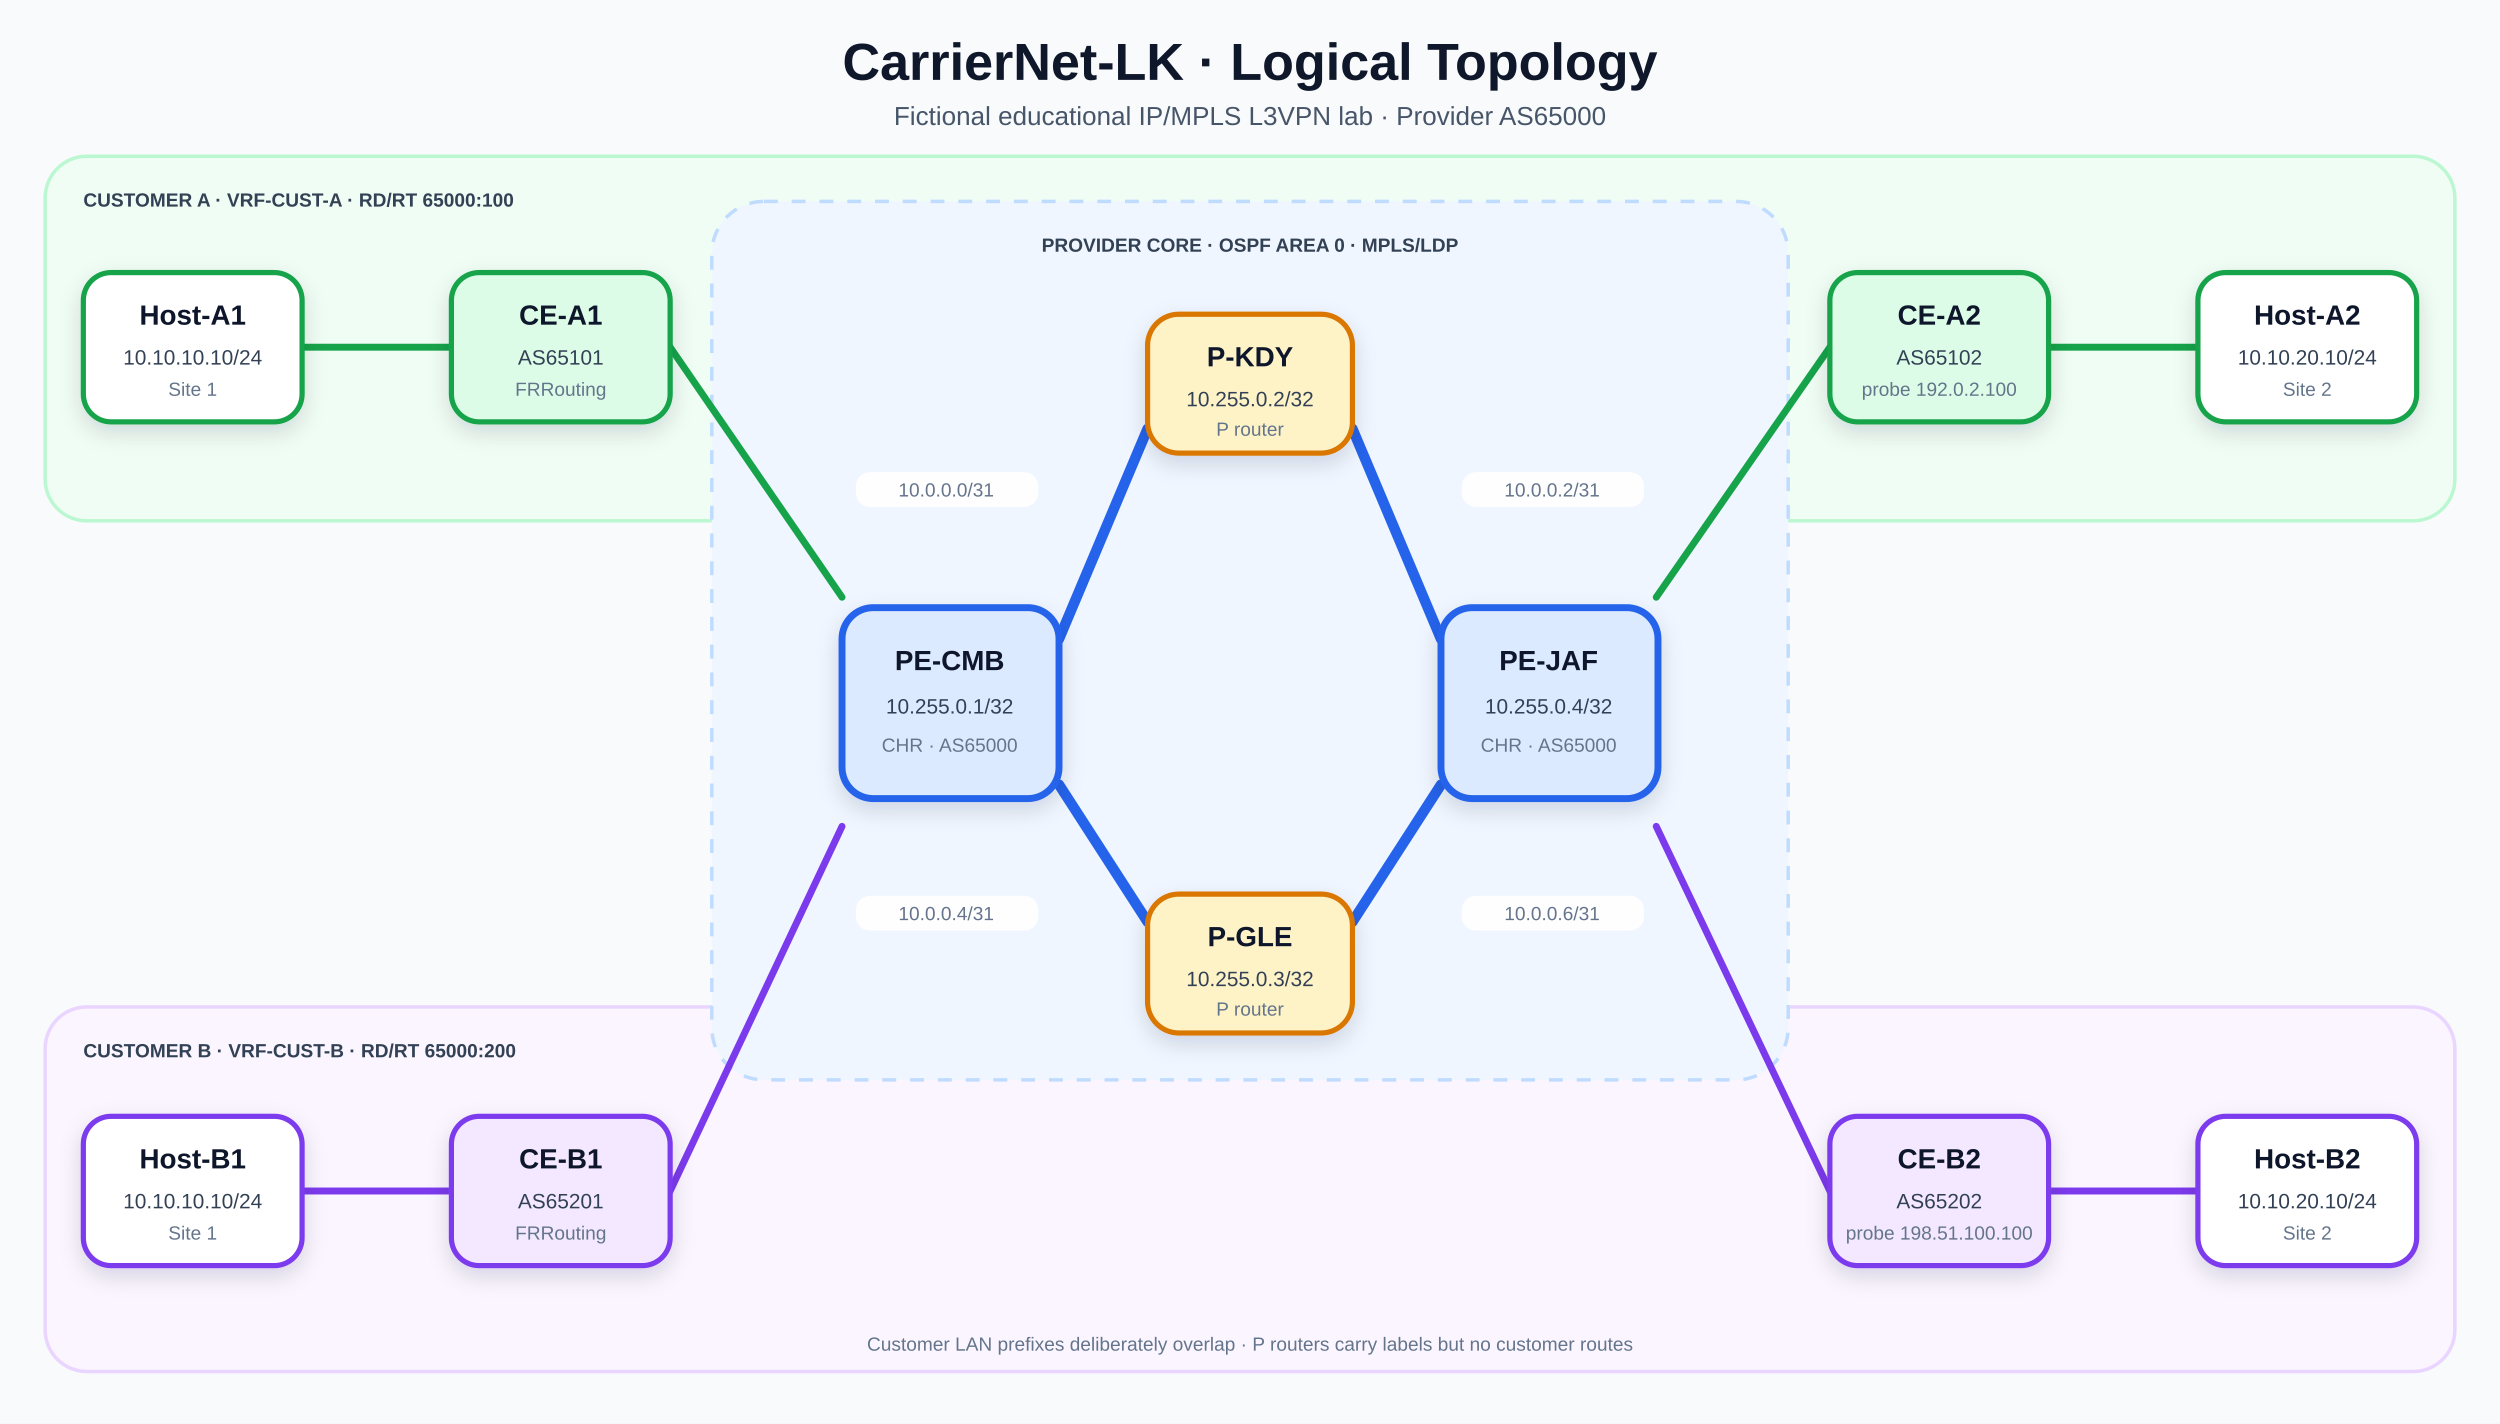
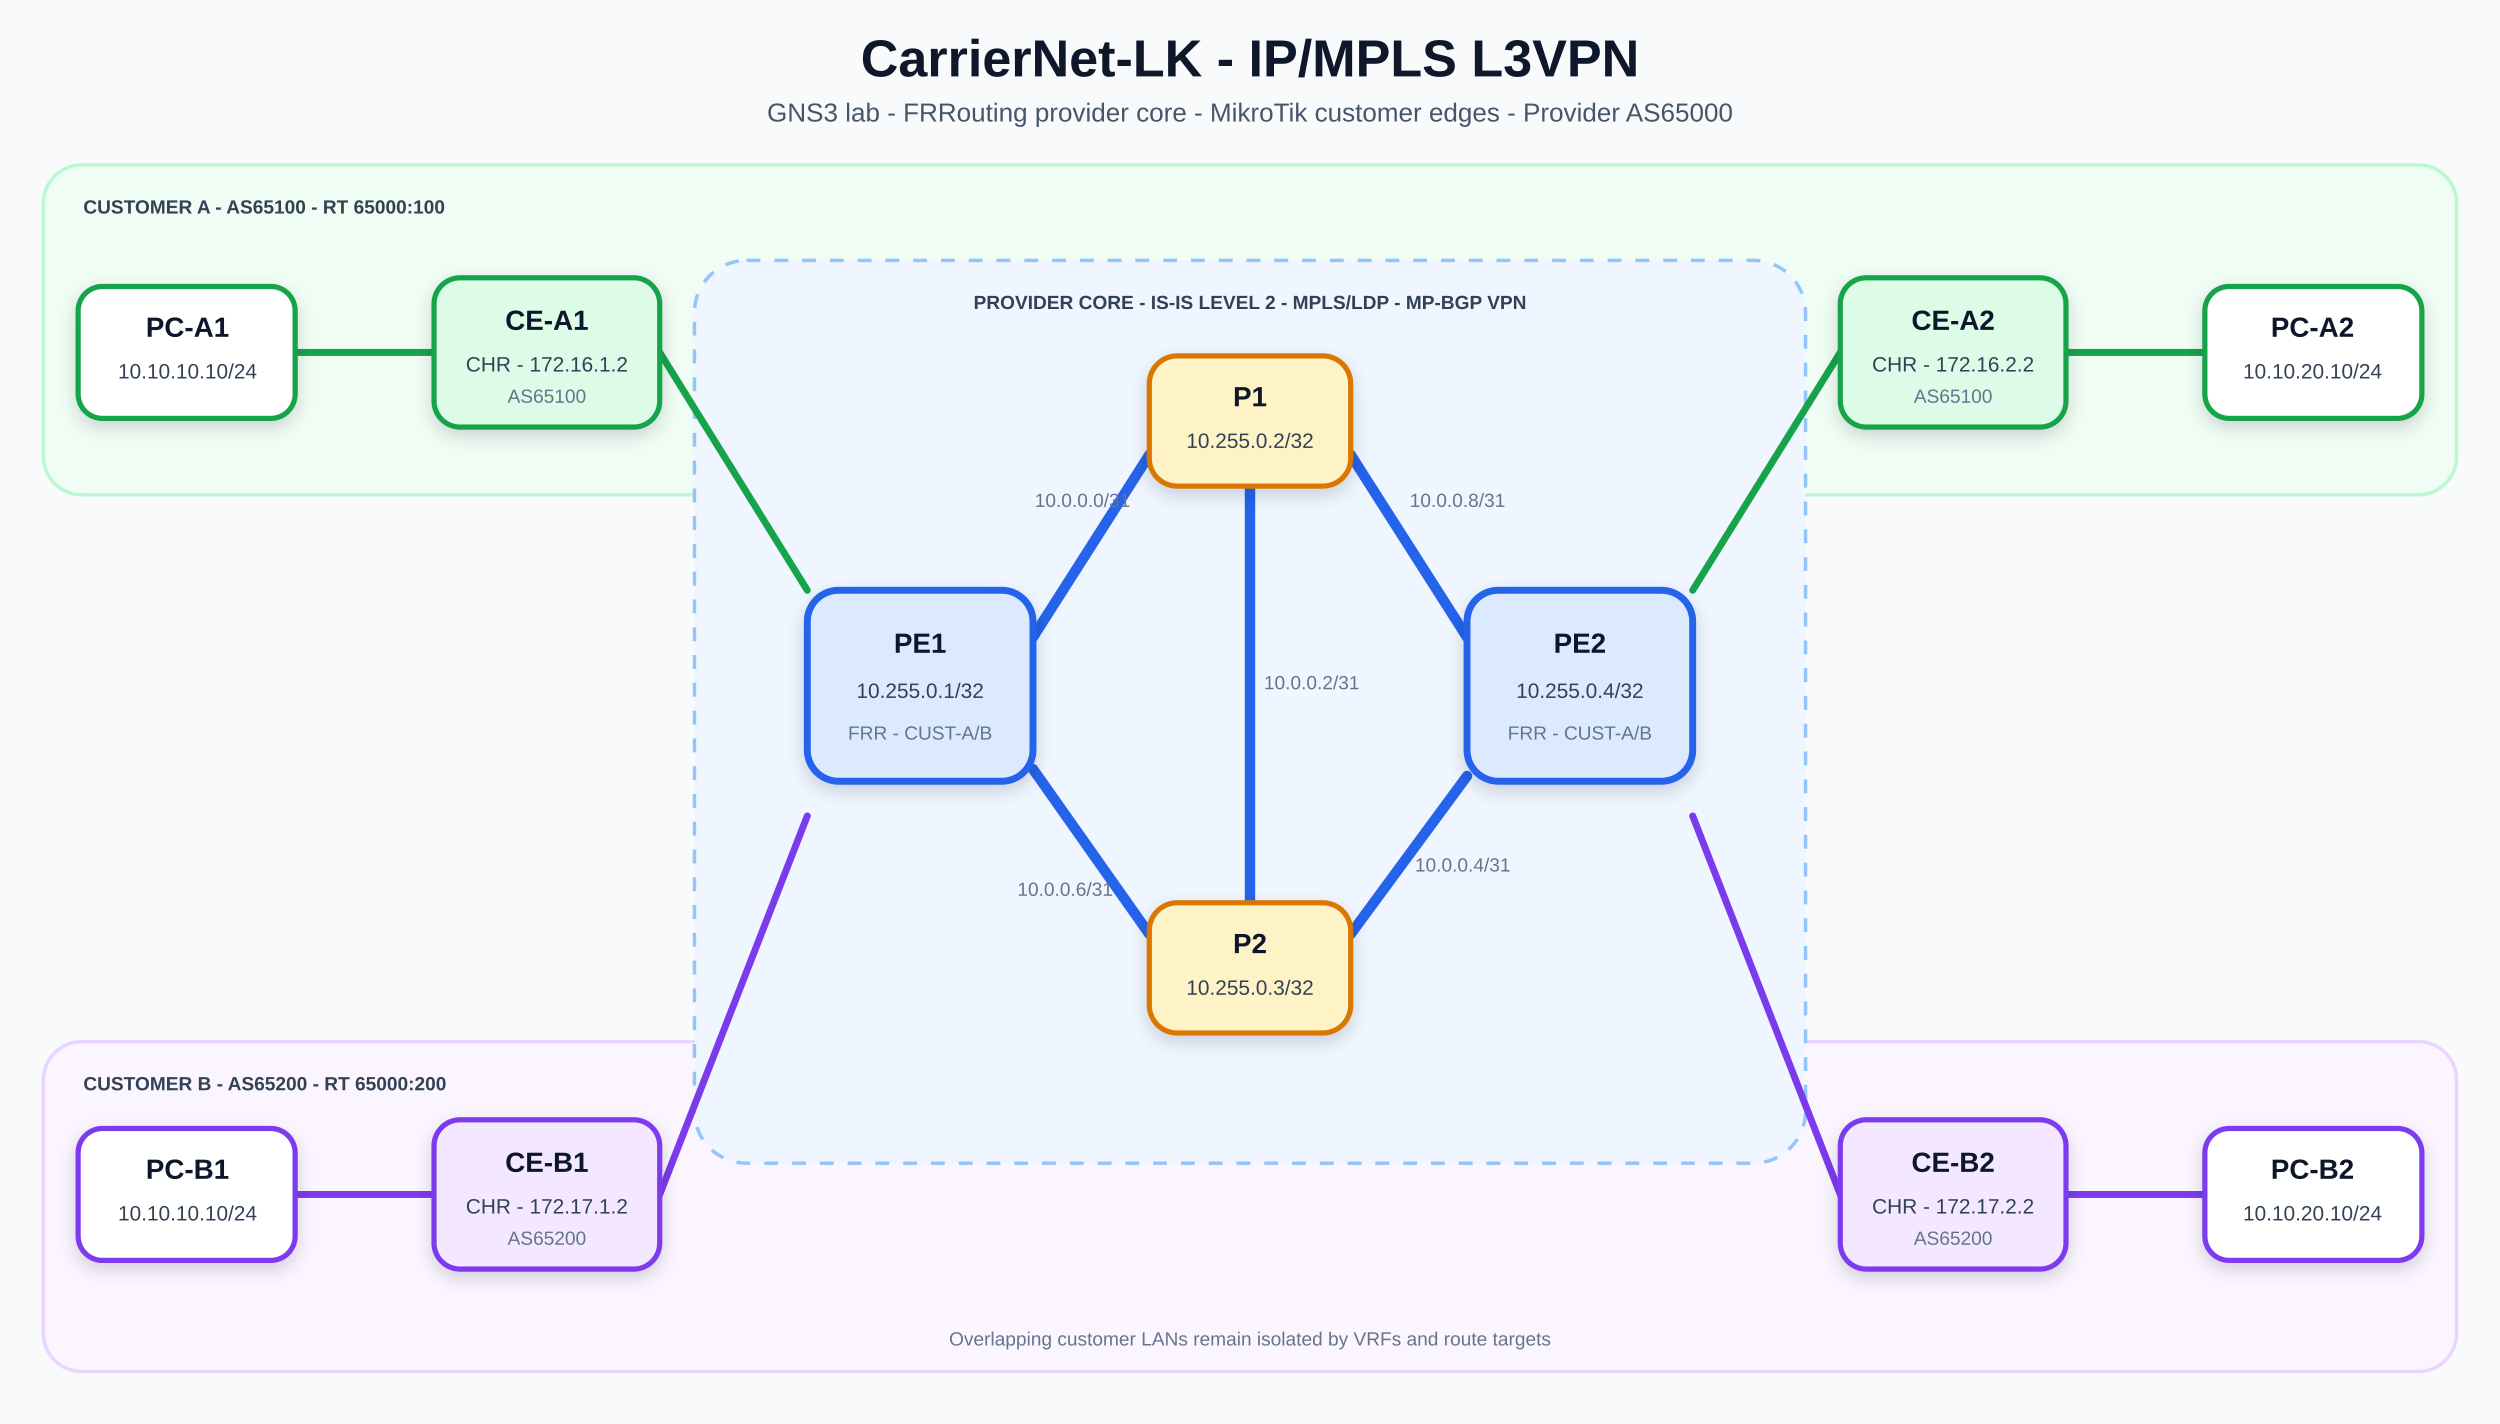
<svg xmlns="http://www.w3.org/2000/svg" width="1440" height="820" viewBox="0 0 1440 820" role="img" aria-labelledby="title desc">
  <defs>
    <filter id="shadow" x="-20%" y="-20%" width="140%" height="140%">
-       <feDropShadow dx="0" dy="5" stdDeviation="6" flood-color="#0f172a" flood-opacity="0.14" />
+       <feDropShadow dx="0" dy="4" stdDeviation="5" flood-color="#0f172a" flood-opacity="0.16" />
    </filter>
-     <marker id="arrow-none" markerWidth="1" markerHeight="1" refX="0" refY="0" />
    <style>
      .title{font:700 30px 'Segoe UI',Arial,sans-serif;fill:#0f172a}.subtitle{font:400 15px 'Segoe UI',Arial,sans-serif;fill:#475569}
      .nodeTitle{font:700 16px 'Segoe UI',Arial,sans-serif;fill:#0f172a}.nodeSub{font:500 12px 'Segoe UI',Arial,sans-serif;fill:#334155}
      .edge{fill:none;stroke:#475569;stroke-width:4;stroke-linecap:round}.core{stroke:#2563eb;stroke-width:6}.custA{stroke:#16a34a}.custB{stroke:#7c3aed}
      .label{font:600 11px 'Segoe UI',Arial,sans-serif;fill:#334155}.small{font:500 11px 'Segoe UI',Arial,sans-serif;fill:#64748b}
    </style>
  </defs>
  <rect width="1440" height="820" fill="#f8fafc" />
-   <text x="720" y="46" text-anchor="middle" class="title">CarrierNet-LK · Logical Topology</text>
-   <text x="720" y="72" text-anchor="middle" class="subtitle">Fictional educational IP/MPLS L3VPN lab · Provider AS65000</text>
-   <rect x="26" y="90" width="1388" height="210" rx="24" fill="#f0fdf4" stroke="#bbf7d0" stroke-width="2" />
-   <text x="48" y="119" class="label" fill="#166534">CUSTOMER A · VRF-CUST-A · RD/RT 65000:100</text>
-   <rect x="26" y="580" width="1388" height="210" rx="24" fill="#faf5ff" stroke="#e9d5ff" stroke-width="2" />
-   <text x="48" y="609" class="label" fill="#6b21a8">CUSTOMER B · VRF-CUST-B · RD/RT 65000:200</text>
-   <rect x="410" y="116" width="620" height="506" rx="30" fill="#eff6ff" stroke="#bfdbfe" stroke-width="2" stroke-dasharray="8 8" />
-   <text x="720" y="145" text-anchor="middle" class="label" fill="#1d4ed8">PROVIDER CORE · OSPF AREA 0 · MPLS/LDP</text>
-   <path d="M174 200 H260" class="edge custA" />
-   <path d="M386 200 L485 344" class="edge custA" />
-   <path d="M954 344 L1054 200" class="edge custA" />
-   <path d="M1180 200 H1266" class="edge custA" />
-   <path d="M174 686 H260" class="edge custB" />
-   <path d="M386 686 L485 476" class="edge custB" />
-   <path d="M954 476 L1054 686" class="edge custB" />
-   <path d="M1180 686 H1266" class="edge custB" />
-   <path d="M610 368 L661 247" class="edge core" />
-   <path d="M779 247 L830 368" class="edge core" />
-   <path d="M610 452 L661 531" class="edge core" />
-   <path d="M779 531 L830 452" class="edge core" />
-   <g>
-     <rect x="493" y="272" width="105" height="20" rx="8" fill="white" opacity="0.92" />
-     <text x="545" y="286" text-anchor="middle" class="small">10.0.0.0/31</text>
-     <rect x="842" y="272" width="105" height="20" rx="8" fill="white" opacity="0.92" />
-     <text x="894" y="286" text-anchor="middle" class="small">10.0.0.2/31</text>
-     <rect x="493" y="516" width="105" height="20" rx="8" fill="white" opacity="0.92" />
-     <text x="545" y="530" text-anchor="middle" class="small">10.0.0.4/31</text>
-     <rect x="842" y="516" width="105" height="20" rx="8" fill="white" opacity="0.92" />
-     <text x="894" y="530" text-anchor="middle" class="small">10.0.0.6/31</text>
+   <text x="720" y="44" text-anchor="middle" class="title">CarrierNet-LK - IP/MPLS L3VPN</text>
+   <text x="720" y="70" text-anchor="middle" class="subtitle">GNS3 lab - FRRouting provider core - MikroTik customer edges - Provider AS65000</text>
+   <rect x="25" y="95" width="1390" height="190" rx="22" fill="#f0fdf4" stroke="#bbf7d0" stroke-width="2" />
+   <text x="48" y="123" class="label">CUSTOMER A - AS65100 - RT 65000:100</text>
+   <rect x="25" y="600" width="1390" height="190" rx="22" fill="#faf5ff" stroke="#e9d5ff" stroke-width="2" />
+   <text x="48" y="628" class="label">CUSTOMER B - AS65200 - RT 65000:200</text>
+   <rect x="400" y="150" width="640" height="520" rx="30" fill="#eff6ff" stroke="#93c5fd" stroke-width="2" stroke-dasharray="8 8" />
+   <text x="720" y="178" text-anchor="middle" class="label">PROVIDER CORE - IS-IS LEVEL 2 - MPLS/LDP - MP-BGP VPN</text>
+   <path d="M170 203 H250" class="edge custA" />
+   <path d="M380 203 L465 340" class="edge custA" />
+   <path d="M975 340 L1060 203" class="edge custA" />
+   <path d="M1190 203 H1270" class="edge custA" />
+   <path d="M170 688 H250" class="edge custB" />
+   <path d="M380 688 L465 470" class="edge custB" />
+   <path d="M975 470 L1060 688" class="edge custB" />
+   <path d="M1190 688 H1270" class="edge custB" />
+   <path d="M595 367 L662 262" class="edge core" />
+   <path d="M720 280 V520" class="edge core" />
+   <path d="M778 538 L845 447" class="edge core" />
+   <path d="M595 443 L662 538" class="edge core" />
+   <path d="M778 262 L845 367" class="edge core" />
+   <g class="small">
+     <text x="596" y="292">10.0.0.0/31</text>
+     <text x="728" y="397">10.0.0.2/31</text>
+     <text x="815" y="502">10.0.0.4/31</text>
+     <text x="586" y="516">10.0.0.6/31</text>
+     <text x="812" y="292">10.0.0.8/31</text>
  </g>
  <g filter="url(#shadow)">
-     <rect x="48" y="157" width="126" height="86" rx="16" fill="white" stroke="#16a34a" stroke-width="3" />
-     <text x="111" y="187" text-anchor="middle" class="nodeTitle">Host-A1</text>
-     <text x="111" y="210" text-anchor="middle" class="nodeSub">10.10.10.10/24</text>
-     <text x="111" y="228" text-anchor="middle" class="small">Site 1</text>
-     <rect x="260" y="157" width="126" height="86" rx="16" fill="#dcfce7" stroke="#16a34a" stroke-width="3" />
-     <text x="323" y="187" text-anchor="middle" class="nodeTitle">CE-A1</text>
-     <text x="323" y="210" text-anchor="middle" class="nodeSub">AS65101</text>
-     <text x="323" y="228" text-anchor="middle" class="small">FRRouting</text>
-     <rect x="485" y="350" width="125" height="110" rx="18" fill="#dbeafe" stroke="#2563eb" stroke-width="4" />
-     <text x="547" y="386" text-anchor="middle" class="nodeTitle">PE-CMB</text>
-     <text x="547" y="411" text-anchor="middle" class="nodeSub">10.255.0.1/32</text>
-     <text x="547" y="433" text-anchor="middle" class="small">CHR · AS65000</text>
-     <rect x="661" y="181" width="118" height="80" rx="18" fill="#fef3c7" stroke="#d97706" stroke-width="3" />
-     <text x="720" y="211" text-anchor="middle" class="nodeTitle">P-KDY</text>
-     <text x="720" y="234" text-anchor="middle" class="nodeSub">10.255.0.2/32</text>
-     <text x="720" y="251" text-anchor="middle" class="small">P router</text>
-     <rect x="661" y="515" width="118" height="80" rx="18" fill="#fef3c7" stroke="#d97706" stroke-width="3" />
-     <text x="720" y="545" text-anchor="middle" class="nodeTitle">P-GLE</text>
-     <text x="720" y="568" text-anchor="middle" class="nodeSub">10.255.0.3/32</text>
-     <text x="720" y="585" text-anchor="middle" class="small">P router</text>
-     <rect x="830" y="350" width="125" height="110" rx="18" fill="#dbeafe" stroke="#2563eb" stroke-width="4" />
-     <text x="892" y="386" text-anchor="middle" class="nodeTitle">PE-JAF</text>
-     <text x="892" y="411" text-anchor="middle" class="nodeSub">10.255.0.4/32</text>
-     <text x="892" y="433" text-anchor="middle" class="small">CHR · AS65000</text>
-     <rect x="1054" y="157" width="126" height="86" rx="16" fill="#dcfce7" stroke="#16a34a" stroke-width="3" />
-     <text x="1117" y="187" text-anchor="middle" class="nodeTitle">CE-A2</text>
-     <text x="1117" y="210" text-anchor="middle" class="nodeSub">AS65102</text>
-     <text x="1117" y="228" text-anchor="middle" class="small">probe 192.0.2.100</text>
-     <rect x="1266" y="157" width="126" height="86" rx="16" fill="white" stroke="#16a34a" stroke-width="3" />
-     <text x="1329" y="187" text-anchor="middle" class="nodeTitle">Host-A2</text>
-     <text x="1329" y="210" text-anchor="middle" class="nodeSub">10.10.20.10/24</text>
-     <text x="1329" y="228" text-anchor="middle" class="small">Site 2</text>
-     <rect x="48" y="643" width="126" height="86" rx="16" fill="white" stroke="#7c3aed" stroke-width="3" />
-     <text x="111" y="673" text-anchor="middle" class="nodeTitle">Host-B1</text>
-     <text x="111" y="696" text-anchor="middle" class="nodeSub">10.10.10.10/24</text>
-     <text x="111" y="714" text-anchor="middle" class="small">Site 1</text>
-     <rect x="260" y="643" width="126" height="86" rx="16" fill="#f3e8ff" stroke="#7c3aed" stroke-width="3" />
-     <text x="323" y="673" text-anchor="middle" class="nodeTitle">CE-B1</text>
-     <text x="323" y="696" text-anchor="middle" class="nodeSub">AS65201</text>
-     <text x="323" y="714" text-anchor="middle" class="small">FRRouting</text>
-     <rect x="1054" y="643" width="126" height="86" rx="16" fill="#f3e8ff" stroke="#7c3aed" stroke-width="3" />
-     <text x="1117" y="673" text-anchor="middle" class="nodeTitle">CE-B2</text>
-     <text x="1117" y="696" text-anchor="middle" class="nodeSub">AS65202</text>
-     <text x="1117" y="714" text-anchor="middle" class="small">probe 198.51.100.100</text>
-     <rect x="1266" y="643" width="126" height="86" rx="16" fill="white" stroke="#7c3aed" stroke-width="3" />
-     <text x="1329" y="673" text-anchor="middle" class="nodeTitle">Host-B2</text>
-     <text x="1329" y="696" text-anchor="middle" class="nodeSub">10.10.20.10/24</text>
-     <text x="1329" y="714" text-anchor="middle" class="small">Site 2</text>
+     <rect x="45" y="165" width="125" height="76" rx="14" fill="white" stroke="#16a34a" stroke-width="3" />
+     <text x="108" y="194" text-anchor="middle" class="nodeTitle">PC-A1</text>
+     <text x="108" y="218" text-anchor="middle" class="nodeSub">10.10.10.10/24</text>
+     <rect x="250" y="160" width="130" height="86" rx="15" fill="#dcfce7" stroke="#16a34a" stroke-width="3" />
+     <text x="315" y="190" text-anchor="middle" class="nodeTitle">CE-A1</text>
+     <text x="315" y="214" text-anchor="middle" class="nodeSub">CHR - 172.16.1.2</text>
+     <text x="315" y="232" text-anchor="middle" class="small">AS65100</text>
+     <rect x="465" y="340" width="130" height="110" rx="18" fill="#dbeafe" stroke="#2563eb" stroke-width="4" />
+     <text x="530" y="376" text-anchor="middle" class="nodeTitle">PE1</text>
+     <text x="530" y="402" text-anchor="middle" class="nodeSub">10.255.0.1/32</text>
+     <text x="530" y="426" text-anchor="middle" class="small">FRR - CUST-A/B</text>
+     <rect x="662" y="205" width="116" height="75" rx="16" fill="#fef3c7" stroke="#d97706" stroke-width="3" />
+     <text x="720" y="234" text-anchor="middle" class="nodeTitle">P1</text>
+     <text x="720" y="258" text-anchor="middle" class="nodeSub">10.255.0.2/32</text>
+     <rect x="662" y="520" width="116" height="75" rx="16" fill="#fef3c7" stroke="#d97706" stroke-width="3" />
+     <text x="720" y="549" text-anchor="middle" class="nodeTitle">P2</text>
+     <text x="720" y="573" text-anchor="middle" class="nodeSub">10.255.0.3/32</text>
+     <rect x="845" y="340" width="130" height="110" rx="18" fill="#dbeafe" stroke="#2563eb" stroke-width="4" />
+     <text x="910" y="376" text-anchor="middle" class="nodeTitle">PE2</text>
+     <text x="910" y="402" text-anchor="middle" class="nodeSub">10.255.0.4/32</text>
+     <text x="910" y="426" text-anchor="middle" class="small">FRR - CUST-A/B</text>
+     <rect x="1060" y="160" width="130" height="86" rx="15" fill="#dcfce7" stroke="#16a34a" stroke-width="3" />
+     <text x="1125" y="190" text-anchor="middle" class="nodeTitle">CE-A2</text>
+     <text x="1125" y="214" text-anchor="middle" class="nodeSub">CHR - 172.16.2.2</text>
+     <text x="1125" y="232" text-anchor="middle" class="small">AS65100</text>
+     <rect x="1270" y="165" width="125" height="76" rx="14" fill="white" stroke="#16a34a" stroke-width="3" />
+     <text x="1332" y="194" text-anchor="middle" class="nodeTitle">PC-A2</text>
+     <text x="1332" y="218" text-anchor="middle" class="nodeSub">10.10.20.10/24</text>
+     <rect x="45" y="650" width="125" height="76" rx="14" fill="white" stroke="#7c3aed" stroke-width="3" />
+     <text x="108" y="679" text-anchor="middle" class="nodeTitle">PC-B1</text>
+     <text x="108" y="703" text-anchor="middle" class="nodeSub">10.10.10.10/24</text>
+     <rect x="250" y="645" width="130" height="86" rx="15" fill="#f3e8ff" stroke="#7c3aed" stroke-width="3" />
+     <text x="315" y="675" text-anchor="middle" class="nodeTitle">CE-B1</text>
+     <text x="315" y="699" text-anchor="middle" class="nodeSub">CHR - 172.17.1.2</text>
+     <text x="315" y="717" text-anchor="middle" class="small">AS65200</text>
+     <rect x="1060" y="645" width="130" height="86" rx="15" fill="#f3e8ff" stroke="#7c3aed" stroke-width="3" />
+     <text x="1125" y="675" text-anchor="middle" class="nodeTitle">CE-B2</text>
+     <text x="1125" y="699" text-anchor="middle" class="nodeSub">CHR - 172.17.2.2</text>
+     <text x="1125" y="717" text-anchor="middle" class="small">AS65200</text>
+     <rect x="1270" y="650" width="125" height="76" rx="14" fill="white" stroke="#7c3aed" stroke-width="3" />
+     <text x="1332" y="679" text-anchor="middle" class="nodeTitle">PC-B2</text>
+     <text x="1332" y="703" text-anchor="middle" class="nodeSub">10.10.20.10/24</text>
  </g>
-   <text x="720" y="778" text-anchor="middle" class="small">Customer LAN prefixes deliberately overlap · P routers carry labels but no customer routes</text>
+   <text x="720" y="775" text-anchor="middle" class="small">Overlapping customer LANs remain isolated by VRFs and route targets</text>
</svg>
